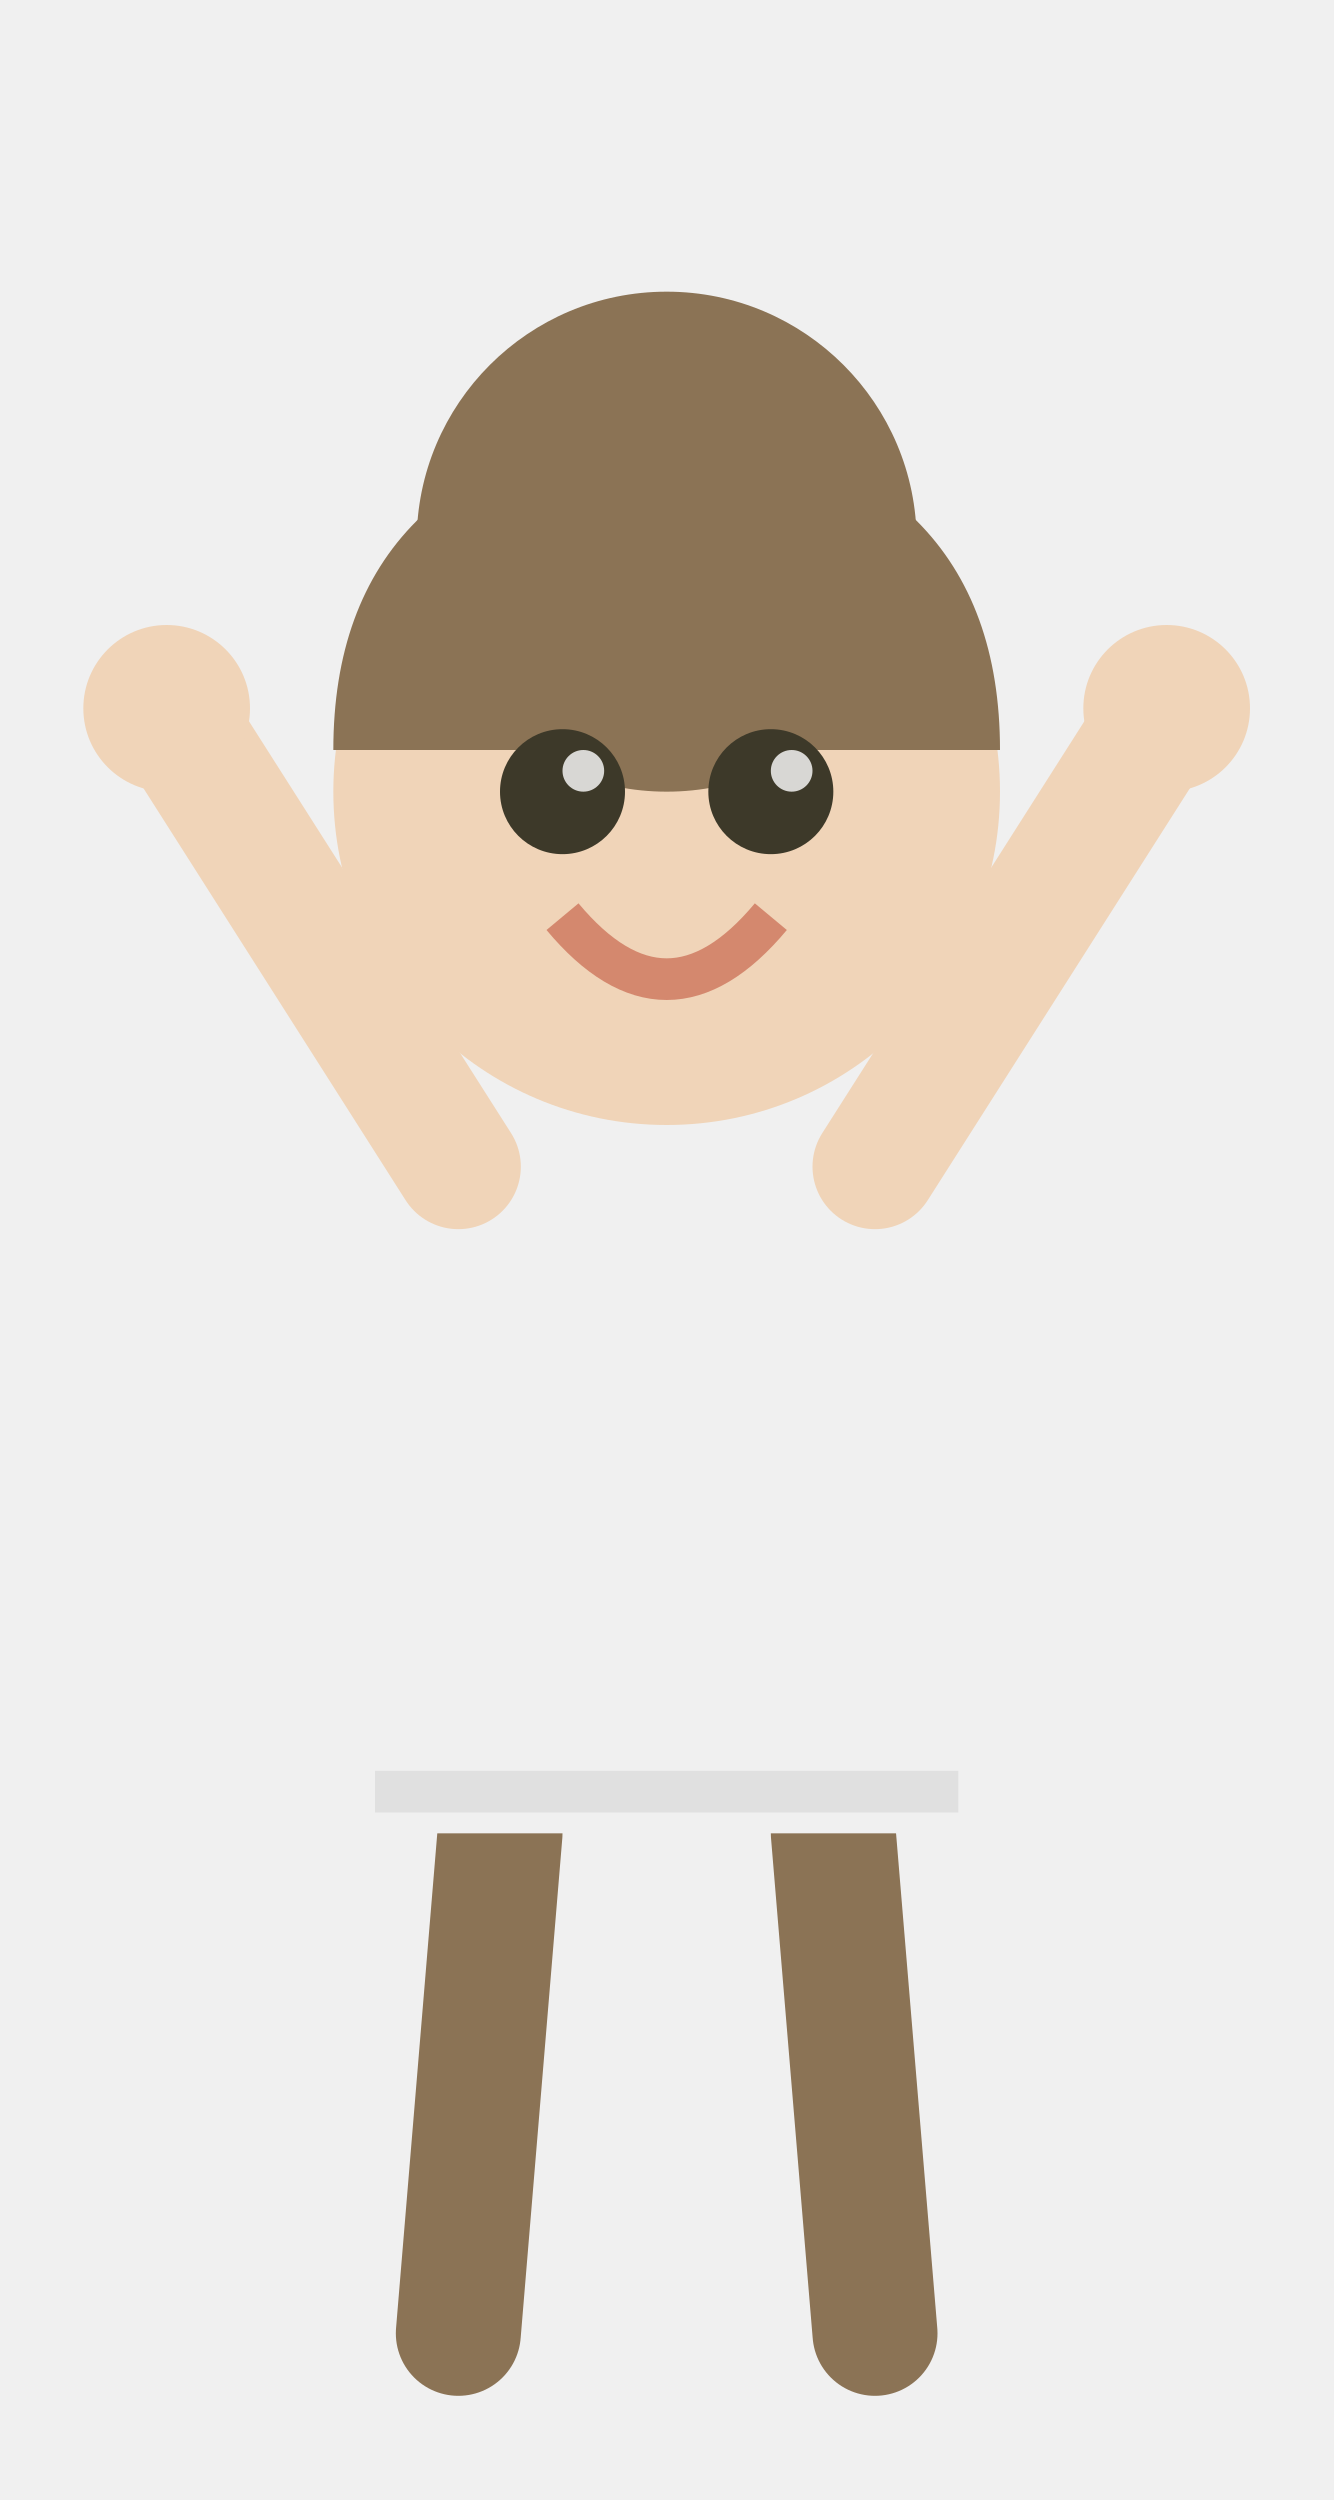
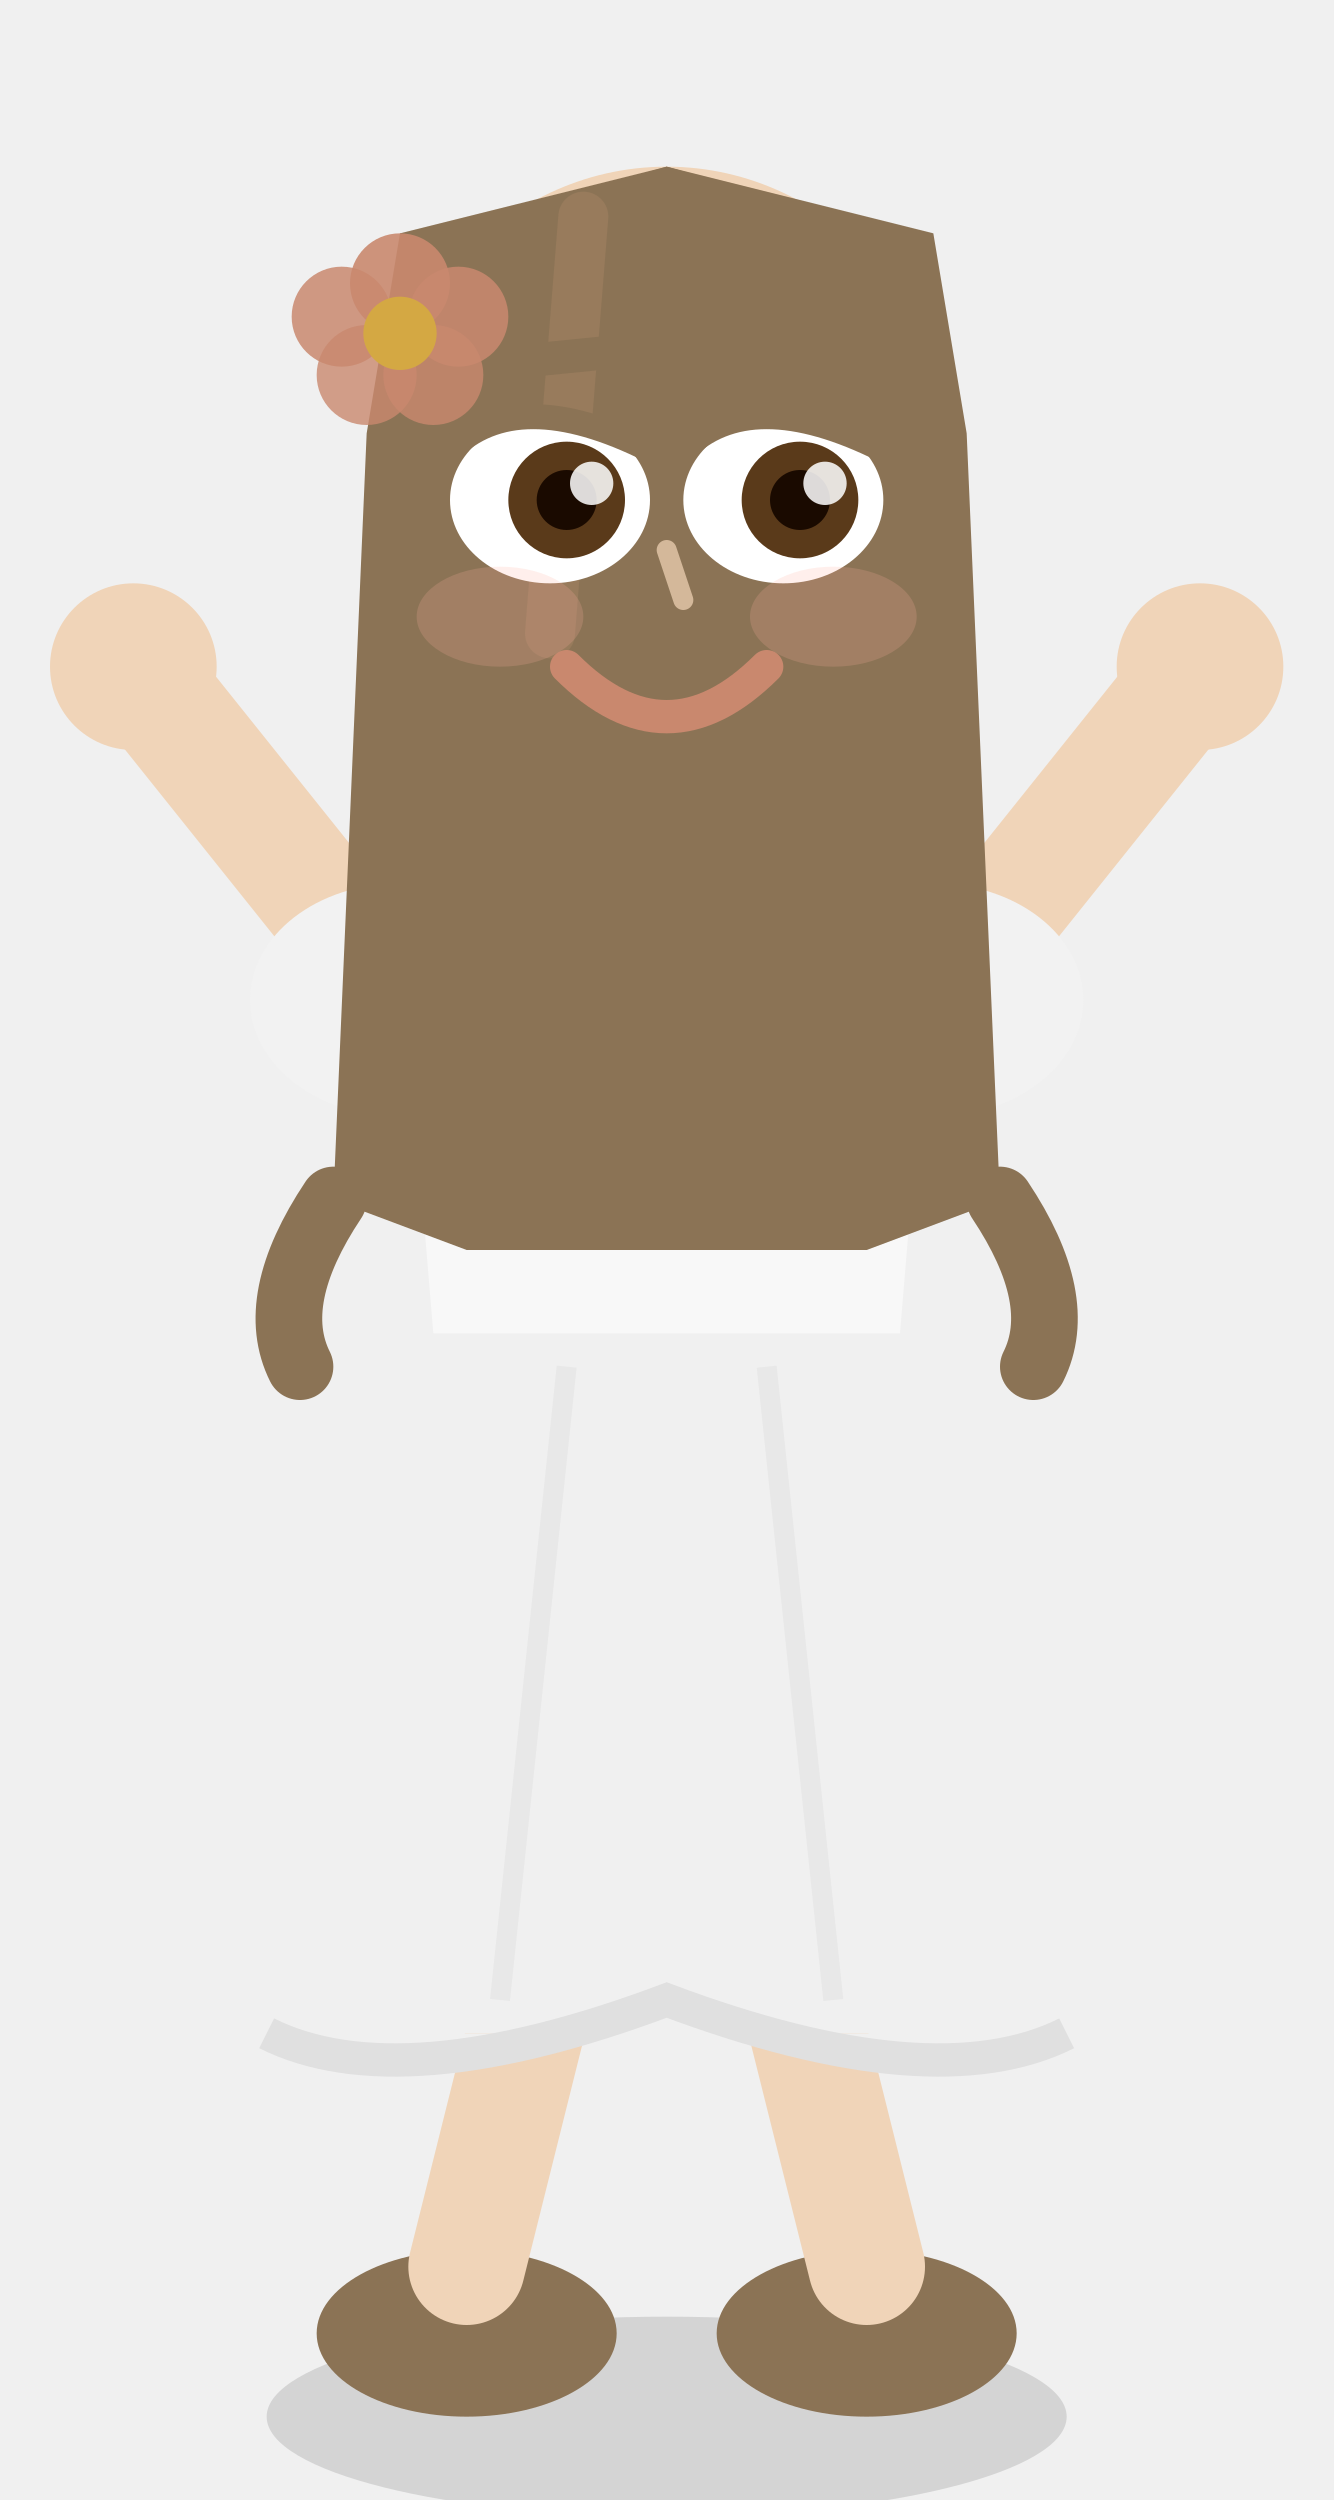
- <svg xmlns="http://www.w3.org/2000/svg" viewBox="0 0 64 120">
-   <line x1="24" y1="88" x2="22" y2="112" stroke="#8b7355" stroke-width="6" stroke-linecap="round" />
-   <line x1="40" y1="88" x2="42" y2="112" stroke="#8b7355" stroke-width="6" stroke-linecap="round" />
-   <polygon points="16,88 22,52 42,52 48,88" fill="#f0f0f0" />
-   <line x1="18" y1="86" x2="46" y2="86" stroke="#e0e0e0" stroke-width="2" />
-   <line x1="22" y1="56" x2="8" y2="34" stroke="#f0d4b8" stroke-width="6" stroke-linecap="round" />
-   <line x1="42" y1="56" x2="56" y2="34" stroke="#f0d4b8" stroke-width="6" stroke-linecap="round" />
-   <circle cx="8" cy="34" r="4" fill="#f0d4b8" />
-   <circle cx="56" cy="34" r="4" fill="#f0d4b8" />
-   <circle cx="32" cy="38" r="16" fill="#f0d4b8" />
-   <path d="M16,36 Q16,22 32,20 Q48,22 48,36" fill="#8b7355" />
-   <circle cx="32" cy="26" r="12" fill="#8b7355" />
-   <circle cx="27" cy="38" r="3" fill="#3d3929" />
-   <circle cx="37" cy="38" r="3" fill="#3d3929" />
-   <circle cx="28" cy="37" r="1" fill="white" opacity="0.8" />
-   <circle cx="38" cy="37" r="1" fill="white" opacity="0.8" />
-   <path d="M27,44 Q32,50 37,44" stroke="#d4886e" stroke-width="2" fill="none" />
+ <svg xmlns="http://www.w3.org/2000/svg" viewBox="0 0 80 150">
+   <ellipse cx="40" cy="145" rx="24" ry="6" fill="black" opacity="0.12" />
+   <ellipse cx="28" cy="140" rx="9" ry="5" fill="#8b7355" />
+   <ellipse cx="52" cy="140" rx="9" ry="5" fill="#8b7355" />
+   <line x1="32" y1="120" x2="28" y2="136" stroke="#f0d4b8" stroke-width="7" stroke-linecap="round" />
+   <line x1="48" y1="120" x2="52" y2="136" stroke="#f0d4b8" stroke-width="7" stroke-linecap="round" />
+   <polygon points="16,122 26,80 54,80 64,122" fill="#f0f0f0" />
+   <path d="M16,122 Q24,126 40,120 Q56,126 64,122" stroke="#e0e0e0" stroke-width="2" fill="#f0f0f0" />
+   <line x1="34" y1="82" x2="30" y2="120" stroke="#e0e0e0" stroke-width="1.2" opacity="0.5" />
+   <line x1="46" y1="82" x2="50" y2="120" stroke="#e0e0e0" stroke-width="1.2" opacity="0.5" />
+   <polygon points="26,80 24,56 56,56 54,80" fill="#f8f8f8" />
+   <path d="M40,56 L35,66" stroke="#f0d4b8" stroke-width="3" fill="none" />
+   <path d="M40,56 L45,66" stroke="#f0d4b8" stroke-width="3" fill="none" />
+   <line x1="24" y1="60" x2="8" y2="40" stroke="#f0d4b8" stroke-width="7" stroke-linecap="round" />
+   <line x1="56" y1="60" x2="72" y2="40" stroke="#f0d4b8" stroke-width="7" stroke-linecap="round" />
+   <circle cx="8" cy="40" r="5" fill="#f0d4b8" />
+   <circle cx="72" cy="40" r="5" fill="#f0d4b8" />
+   <ellipse cx="24" cy="60" rx="9" ry="7" fill="#f2f2f2" />
+   <ellipse cx="56" cy="60" rx="9" ry="7" fill="#f2f2f2" />
+   <rect x="36" y="43" width="8" height="14" fill="#f0d4b8" rx="2" />
+   <ellipse cx="40" cy="30" rx="18" ry="20" fill="#f0d4b8" />
+   <polygon points="22,26 24,14 40,10 56,14 58,26 60,72 52,75 28,75 20,72" fill="#8b7355" />
+   <polygon points="23,32 26,14 40,10 54,14 57,32" fill="#8b7355" />
+   <line x1="35" y1="13" x2="33" y2="38" stroke="#a08060" stroke-width="3" stroke-linecap="round" opacity="0.6" />
+   <path d="M20,72 Q16,78 18,82" stroke="#8b7355" stroke-width="4" fill="none" stroke-linecap="round" />
+   <path d="M60,72 Q64,78 62,82" stroke="#8b7355" stroke-width="4" fill="none" stroke-linecap="round" />
+   <ellipse cx="33" cy="30" rx="6" ry="5" fill="white" />
+   <ellipse cx="47" cy="30" rx="6" ry="5" fill="white" />
+   <circle cx="34" cy="30" r="3.5" fill="#5a3a1a" />
+   <circle cx="48" cy="30" r="3.5" fill="#5a3a1a" />
+   <circle cx="34" cy="30" r="1.8" fill="#1a0a00" />
+   <circle cx="48" cy="30" r="1.8" fill="#1a0a00" />
+   <circle cx="35.5" cy="29" r="1.3" fill="white" opacity="0.85" />
+   <circle cx="49.5" cy="29" r="1.3" fill="white" opacity="0.85" />
+   <path d="M27,27 Q31,23 39,27" stroke="#8b7355" stroke-width="1.5" fill="none" />
+   <path d="M41,27 Q45,23 53,27" stroke="#8b7355" stroke-width="1.5" fill="none" />
+   <line x1="28" y1="22" x2="38" y2="21" stroke="#8b7355" stroke-width="2" stroke-linecap="round" />
+   <line x1="42" y1="21" x2="52" y2="22" stroke="#8b7355" stroke-width="2" stroke-linecap="round" />
+   <line x1="40" y1="33" x2="41" y2="36" stroke="#d4b89a" stroke-width="1.2" stroke-linecap="round" />
+   <path d="M34,40 Q40,46 46,40" stroke="#c9886e" stroke-width="2" fill="none" stroke-linecap="round" />
+   <ellipse cx="30" cy="37" rx="5" ry="3" fill="#ffb0a0" opacity="0.2" />
+   <ellipse cx="50" cy="37" rx="5" ry="3" fill="#ffb0a0" opacity="0.2" />
+   <g transform="translate(24,20)">
+     <circle cx="0" cy="-3" r="3" fill="#c9886e" opacity="0.9" />
+     <circle cx="-3.5" cy="-1" r="3" fill="#c9886e" opacity="0.85" />
+     <circle cx="3.5" cy="-1" r="3" fill="#c9886e" opacity="0.85" />
+     <circle cx="-2" cy="2.5" r="3" fill="#c9886e" opacity="0.8" />
+     <circle cx="2" cy="2.5" r="3" fill="#c9886e" opacity="0.8" />
+     <circle cx="0" cy="0" r="2.2" fill="#d4a843" />
+   </g>
</svg>
